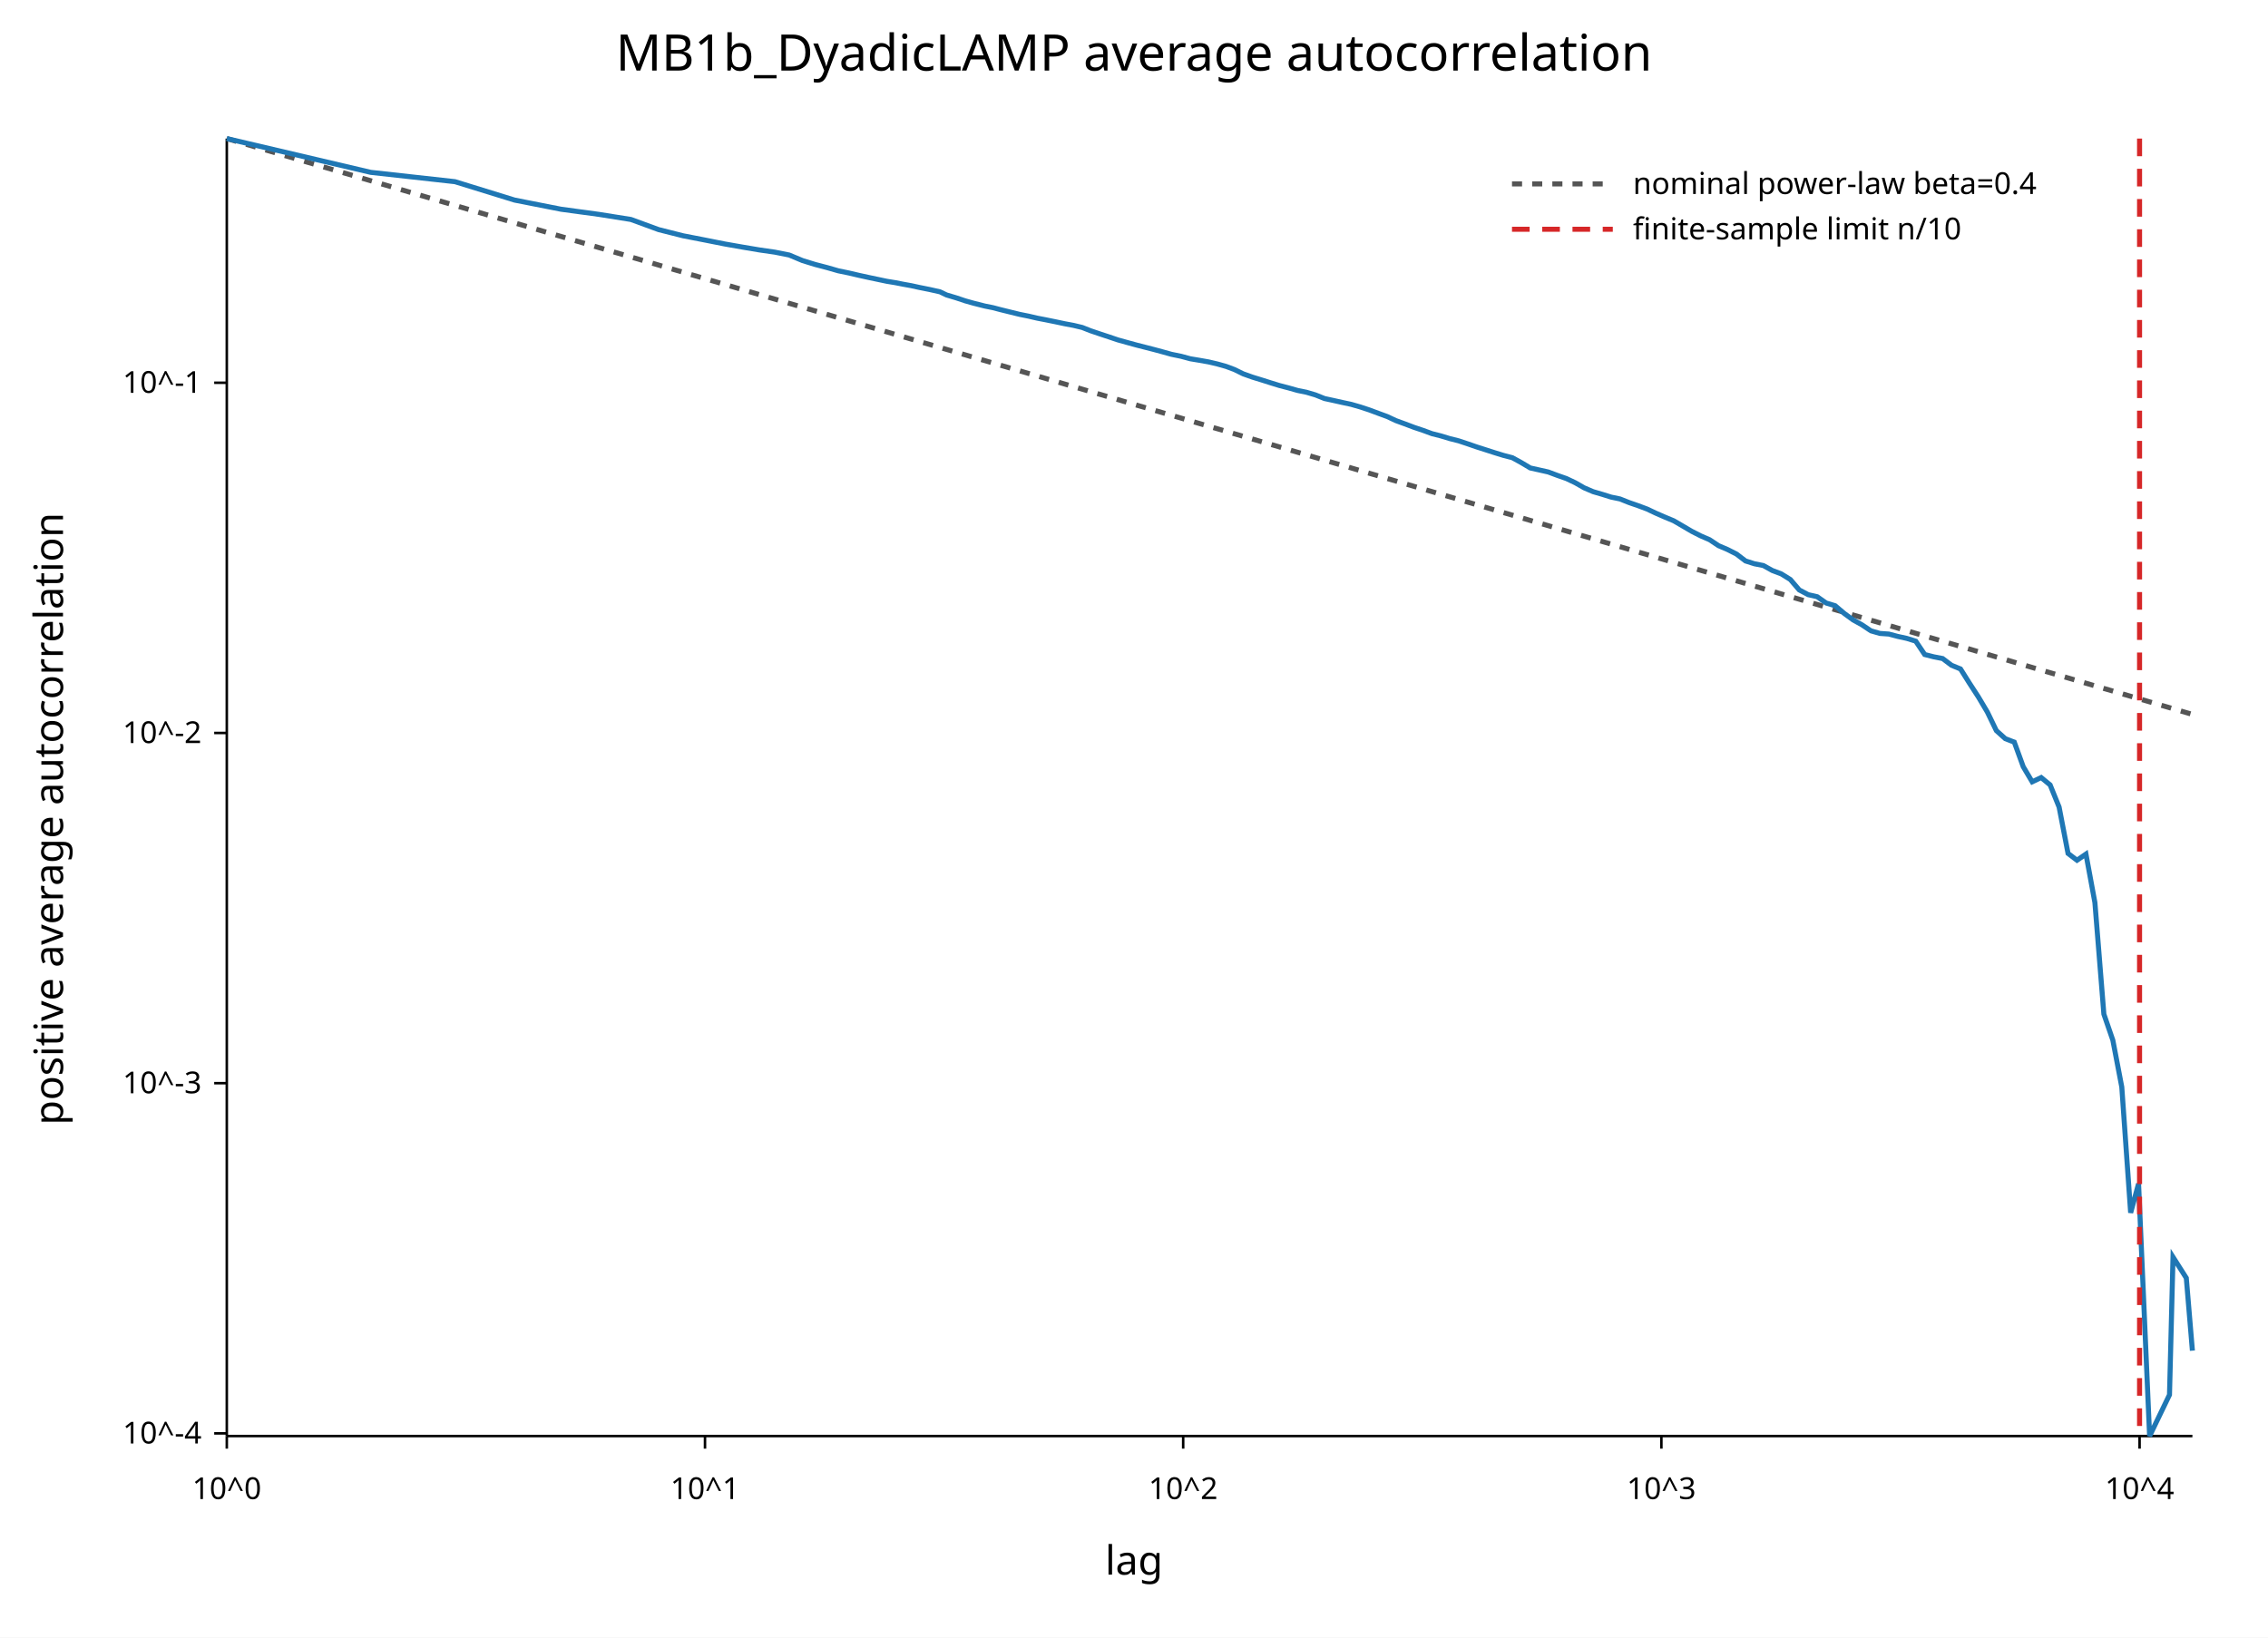
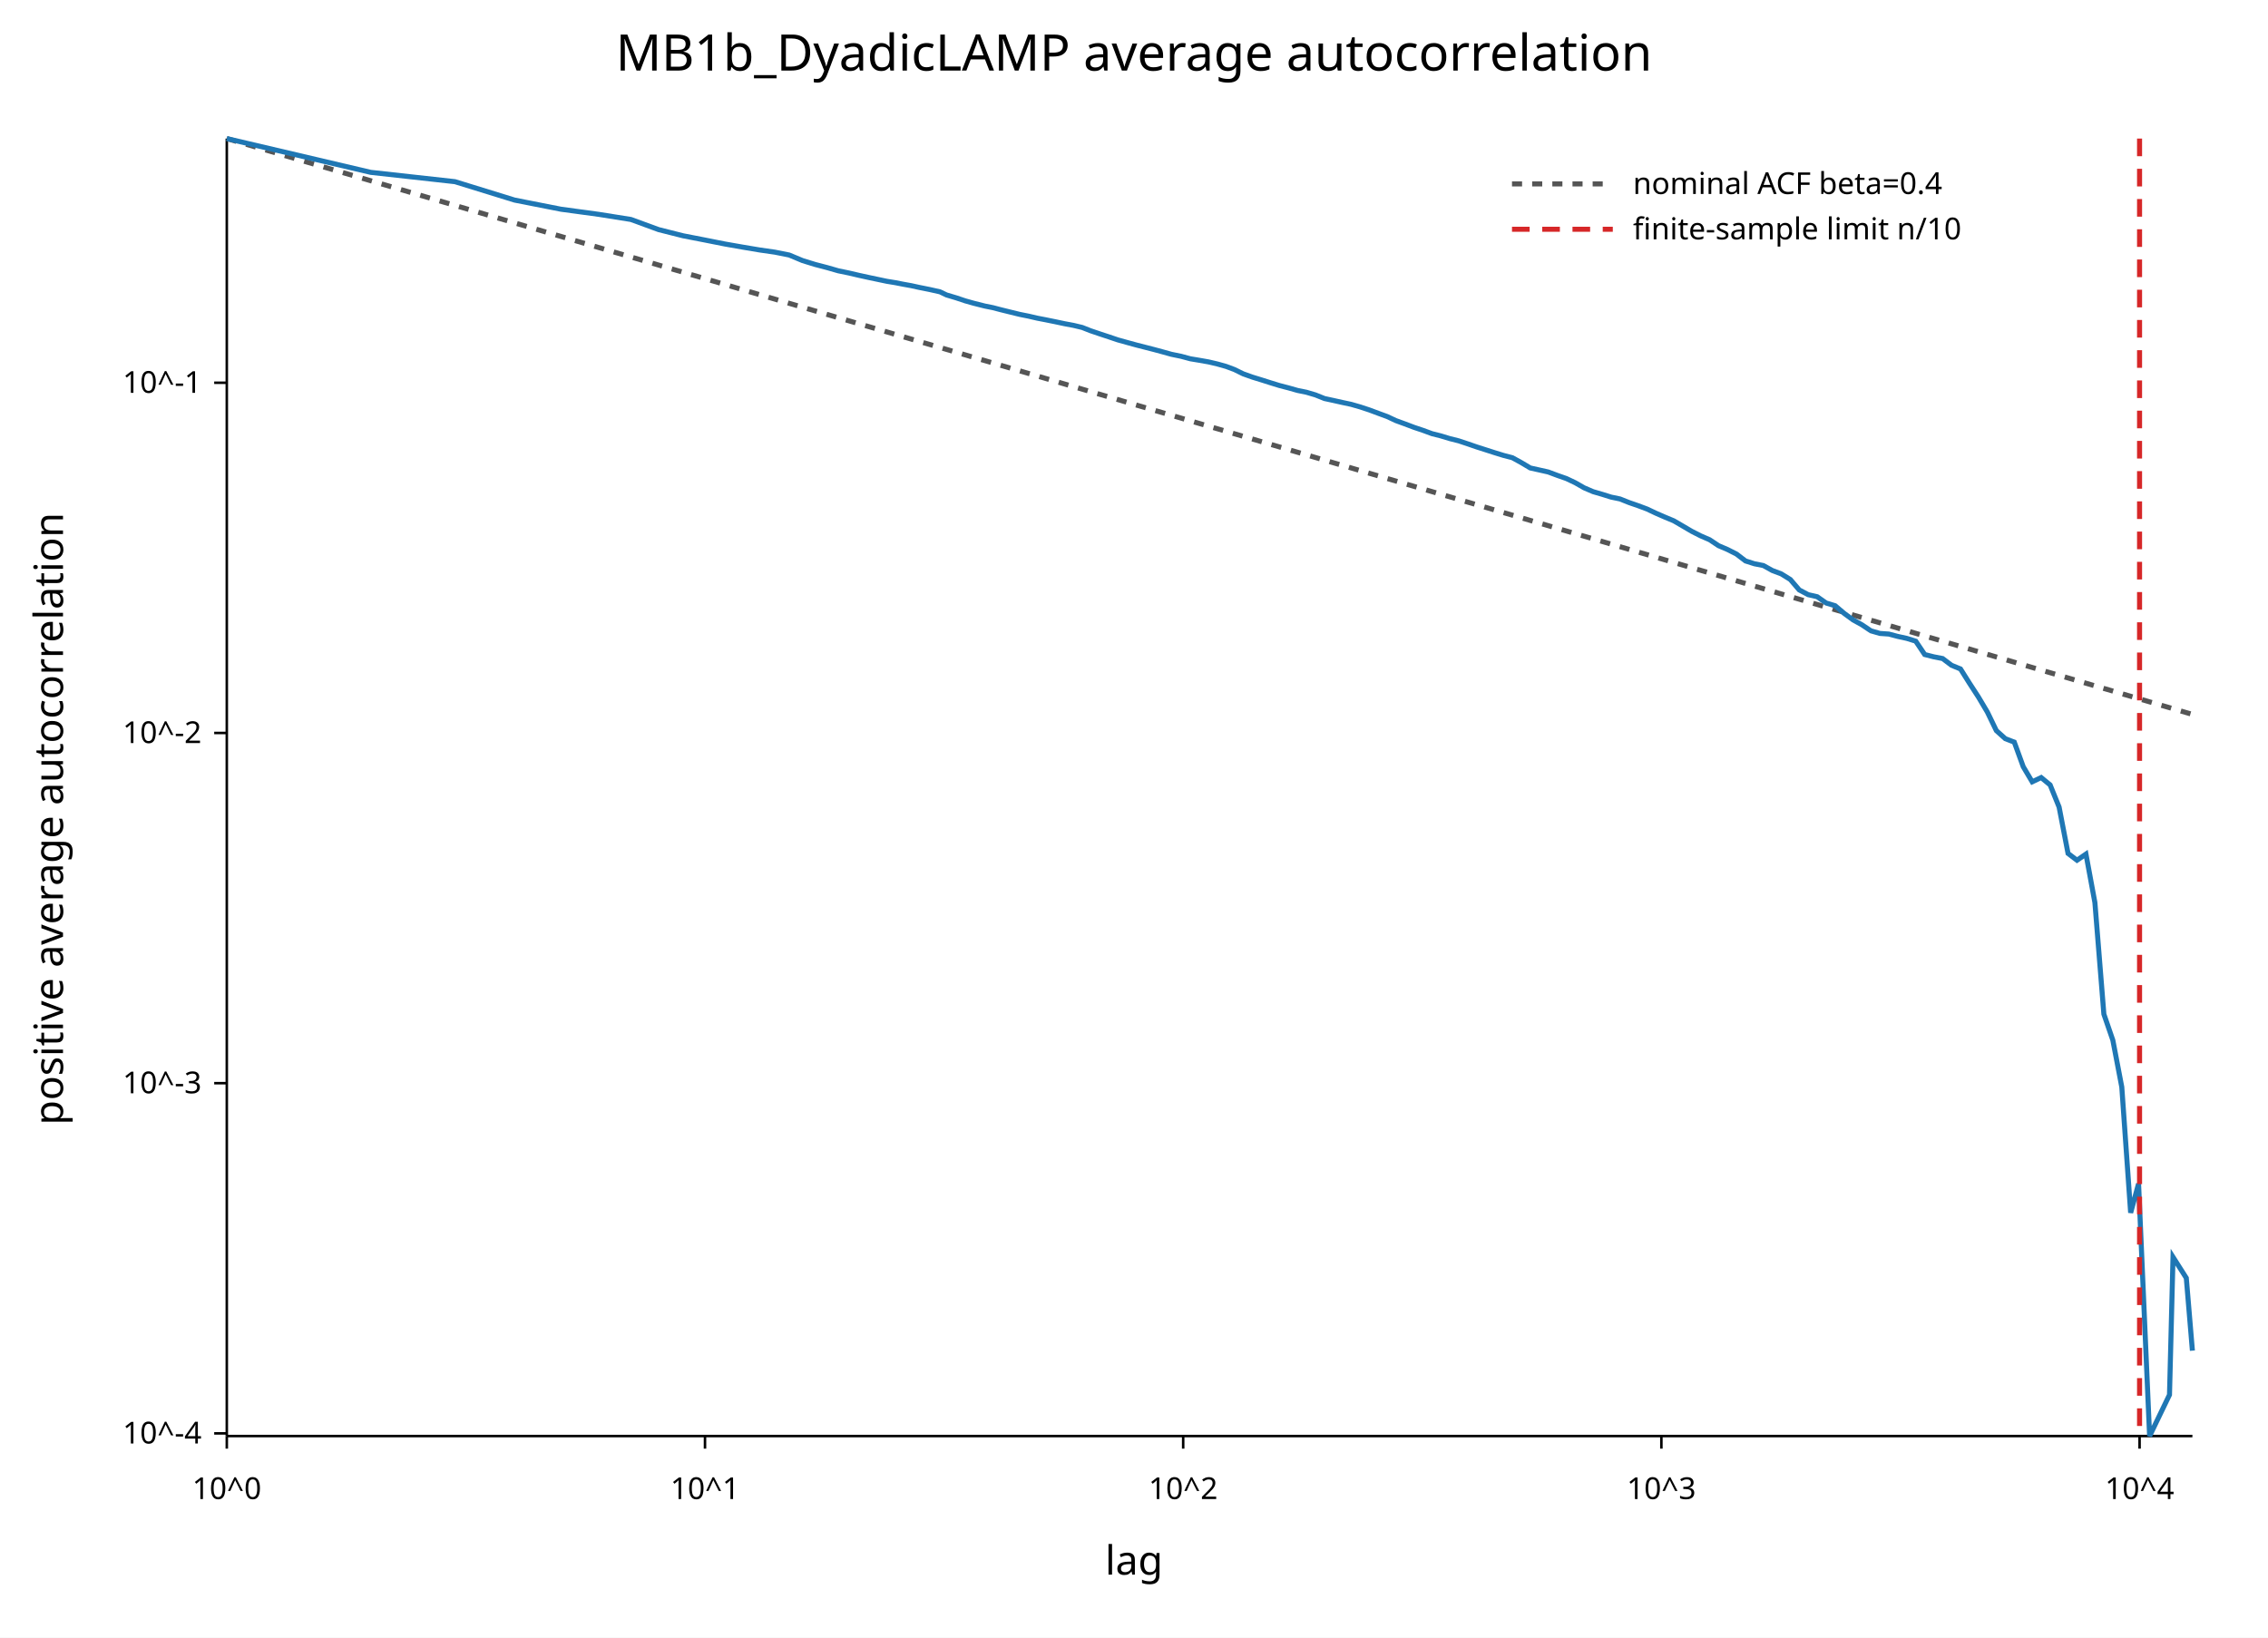
<svg xmlns="http://www.w3.org/2000/svg" width="900" height="650" viewBox="0 0 900 650">
  <rect width="100%" height="100%" fill="white" />
  <text x="450.0" y="28" text-anchor="middle" font-family="sans-serif" font-size="20">MB1b_DyadicLAMP average autocorrelation</text>
  <line x1="90" y1="570" x2="870" y2="570" stroke="black" />
  <line x1="90" y1="55" x2="90" y2="570" stroke="black" />
  <line x1="90.0" y1="570" x2="90.0" y2="575" stroke="black" />
  <text x="90.0" y="595" text-anchor="middle" font-family="sans-serif" font-size="12">10^0</text>
  <line x1="279.759" y1="570" x2="279.759" y2="575" stroke="black" />
  <text x="279.759" y="595" text-anchor="middle" font-family="sans-serif" font-size="12">10^1</text>
  <line x1="469.518" y1="570" x2="469.518" y2="575" stroke="black" />
  <text x="469.518" y="595" text-anchor="middle" font-family="sans-serif" font-size="12">10^2</text>
  <line x1="659.277" y1="570" x2="659.277" y2="575" stroke="black" />
  <text x="659.277" y="595" text-anchor="middle" font-family="sans-serif" font-size="12">10^3</text>
  <line x1="849.036" y1="570" x2="849.036" y2="575" stroke="black" />
  <text x="849.036" y="595" text-anchor="middle" font-family="sans-serif" font-size="12">10^4</text>
  <line x1="85" y1="568.944" x2="90" y2="568.944" stroke="black" />
  <text x="80" y="572.944" text-anchor="end" font-family="sans-serif" font-size="12">10^-4</text>
  <line x1="85" y1="429.936" x2="90" y2="429.936" stroke="black" />
  <text x="80" y="433.936" text-anchor="end" font-family="sans-serif" font-size="12">10^-3</text>
  <line x1="85" y1="290.929" x2="90" y2="290.929" stroke="black" />
  <text x="80" y="294.929" text-anchor="end" font-family="sans-serif" font-size="12">10^-2</text>
  <line x1="85" y1="151.921" x2="90" y2="151.921" stroke="black" />
  <text x="80" y="155.921" text-anchor="end" font-family="sans-serif" font-size="12">10^-1</text>
  <polyline fill="none" stroke="#555555" stroke-width="2" stroke-dasharray="4 4" points="90.0,55.0 147.12,71.74 180.54,81.53 204.25,88.48 222.64,93.86 237.66,98.27 250.36,101.99 261.37,105.21 271.08,108.06 279.76,110.6 287.61,112.9 294.78,115.01 301.38,116.94 307.49,118.73 313.17,120.39 318.49,121.95 323.49,123.42 328.2,124.8 332.66,126.1 336.88,127.34 340.9,128.52 344.74,129.64 348.4,130.72 351.91,131.74 355.27,132.73 358.5,133.68 361.61,134.59 364.61,135.47 368.9,136.72 373.0,137.92 375.62,138.69 379.38,139.79 383.0,140.85 386.45,141.87 390.85,143.15 394.01,144.08 397.03,144.97 400.91,146.1 404.62,147.19 408.16,148.23 411.56,149.22 414.83,150.18 418.73,151.32 422.46,152.42 426.03,153.46 429.45,154.47 432.73,155.43 436.51,156.53 440.12,157.59 443.58,158.6 447.43,159.73 451.12,160.82 454.65,161.85 458.04,162.84 461.29,163.79 464.85,164.84 468.68,165.96 472.35,167.04 475.85,168.06 479.58,169.16 483.15,170.2 486.57,171.2 489.86,172.17 493.32,173.18 496.95,174.24 500.7,175.34 504.29,176.39 507.73,177.4 511.28,178.44 514.92,179.51 518.41,180.53 521.97,181.58 525.6,182.64 529.07,183.66 532.6,184.69 536.16,185.73 539.75,186.79 543.36,187.84 546.98,188.9 550.45,189.92 553.92,190.94 557.54,192.0 561.14,193.05 564.72,194.1 568.28,195.14 571.81,196.18 575.3,197.2 578.88,198.25 582.51,199.32 585.99,200.34 589.53,201.37 593.1,202.42 596.61,203.45 600.15,204.48 603.7,205.52 607.26,206.57 610.82,207.61 614.38,208.65 617.99,209.71 621.59,210.76 625.09,211.79 628.63,212.83 632.2,213.87 635.78,214.92 639.32,215.96 642.87,217.0 646.46,218.05 649.99,219.09 653.56,220.13 657.14,221.18 660.66,222.21 664.19,223.25 667.76,224.29 671.32,225.34 674.88,226.38 678.41,227.42 681.96,228.46 685.54,229.51 689.12,230.55 692.66,231.59 696.21,232.63 699.76,233.67 703.31,234.71 706.88,235.76 710.44,236.8 713.99,237.84 717.54,238.88 721.1,239.92 724.66,240.97 728.22,242.01 731.78,243.05 735.33,244.09 738.87,245.13 742.43,246.17 745.99,247.22 749.53,248.26 753.09,249.3 756.66,250.34 760.21,251.38 763.76,252.43 767.33,253.47 770.88,254.51 774.43,255.55 777.98,256.59 781.54,257.63 785.1,258.68 788.65,259.72 792.2,260.76 795.76,261.8 799.32,262.84 802.87,263.88 806.43,264.93 809.99,265.97 813.54,267.01 817.1,268.05 820.65,269.09 824.2,270.14 827.76,271.18 831.31,272.22 834.87,273.26 838.43,274.3 841.98,275.35 845.5,276.37 848.64,277.3 853.02,278.58 860.91,280.89 862.31,281.3 867.58,282.85 870.0,283.55" />
  <line x1="600" y1="73" x2="640" y2="73" stroke="#555555" stroke-width="2" stroke-dasharray="4 4" />
-   <text x="648" y="77" font-family="sans-serif" font-size="12">nominal power-law beta=0.4</text>
+   <text x="648" y="77" font-family="sans-serif" font-size="12">nominal ACF beta=0.4</text>
  <polyline fill="none" stroke="#1f77b4" stroke-width="2" points="90.0,55.0 147.12,68.41 180.54,72.11 204.25,79.43 222.64,83.05 237.66,85.09 250.36,87.11 261.37,91.14 271.08,93.59 279.76,95.28 287.61,96.84 294.78,98.1 301.38,99.21 307.49,100.09 313.17,101.22 318.49,103.44 323.49,104.98 328.2,106.21 332.66,107.49 336.88,108.36 340.9,109.3 344.74,110.14 348.4,110.91 351.91,111.65 355.27,112.2 358.5,112.83 361.61,113.39 364.61,114.05 368.9,114.91 373.0,115.83 375.62,117.08 379.38,118.2 383.0,119.41 386.45,120.38 390.85,121.49 394.01,122.12 397.03,122.91 400.91,123.87 404.62,124.78 408.16,125.49 411.56,126.28 414.83,126.91 418.73,127.7 422.46,128.49 426.03,129.16 429.45,129.98 432.73,131.27 436.51,132.55 440.12,133.74 443.58,134.91 447.43,135.98 451.12,136.99 454.65,137.89 458.04,138.76 461.29,139.64 464.85,140.63 468.68,141.42 472.35,142.41 475.85,142.99 479.58,143.65 483.15,144.49 486.57,145.45 489.86,146.68 493.32,148.38 496.95,149.68 500.7,150.83 504.29,151.97 507.73,153.03 511.28,153.95 514.92,154.98 518.41,155.69 521.97,156.74 525.6,158.19 529.07,158.94 532.6,159.73 536.16,160.49 539.75,161.52 543.36,162.71 546.98,164.06 550.45,165.33 553.92,166.95 557.54,168.27 561.14,169.63 564.72,170.83 568.28,172.14 571.81,173.03 575.3,174.09 578.88,174.99 582.51,176.2 585.99,177.4 589.53,178.53 593.1,179.68 596.61,180.76 600.15,181.68 603.7,183.63 607.26,185.75 610.82,186.54 614.38,187.34 617.99,188.69 621.59,189.95 625.09,191.61 628.63,193.63 632.2,195.16 635.78,196.2 639.32,197.31 642.87,198.05 646.46,199.48 649.99,200.7 653.56,202.03 657.14,203.72 660.66,205.25 664.19,206.72 667.76,208.8 671.32,210.89 674.88,212.7 678.41,214.23 681.96,216.59 685.54,218.12 689.12,219.94 692.66,222.65 696.21,223.78 699.76,224.48 703.31,226.45 706.88,227.8 710.44,230.01 713.99,234.16 717.54,236.04 721.1,236.85 724.66,239.35 728.22,240.42 731.78,243.44 735.33,246.04 738.87,248.0 742.43,250.39 745.99,251.42 749.53,251.67 753.09,252.61 756.66,253.39 760.21,254.49 763.76,259.79 767.33,260.7 770.88,261.39 774.43,264.07 777.98,265.53 781.54,271.2 785.1,276.68 788.65,282.66 792.2,290.0 795.76,293.2 799.32,294.57 802.87,304.32 806.43,310.32 809.99,308.63 813.54,311.55 817.1,320.33 820.65,338.74 824.2,341.45 827.76,339.01 831.31,358.25 834.87,402.53 838.43,412.88 841.98,431.46 845.5,481.38 848.64,469.83 853.02,570.0 860.91,553.63 862.31,498.96 867.58,507.27 870.0,536.11" />
  <line x1="849.03" y1="55" x2="849.03" y2="570" stroke="#d62728" stroke-width="2" stroke-dasharray="7 5" />
  <line x1="600" y1="91" x2="640" y2="91" stroke="#d62728" stroke-width="2" stroke-dasharray="7 5" />
  <text x="648" y="95" font-family="sans-serif" font-size="12">finite-sample limit n/10</text>
  <text x="450.0" y="625" text-anchor="middle" font-family="sans-serif" font-size="16">lag</text>
  <text x="25" y="325.0" transform="rotate(-90 25 325.0)" text-anchor="middle" font-family="sans-serif" font-size="16">positive average autocorrelation</text>
</svg>
